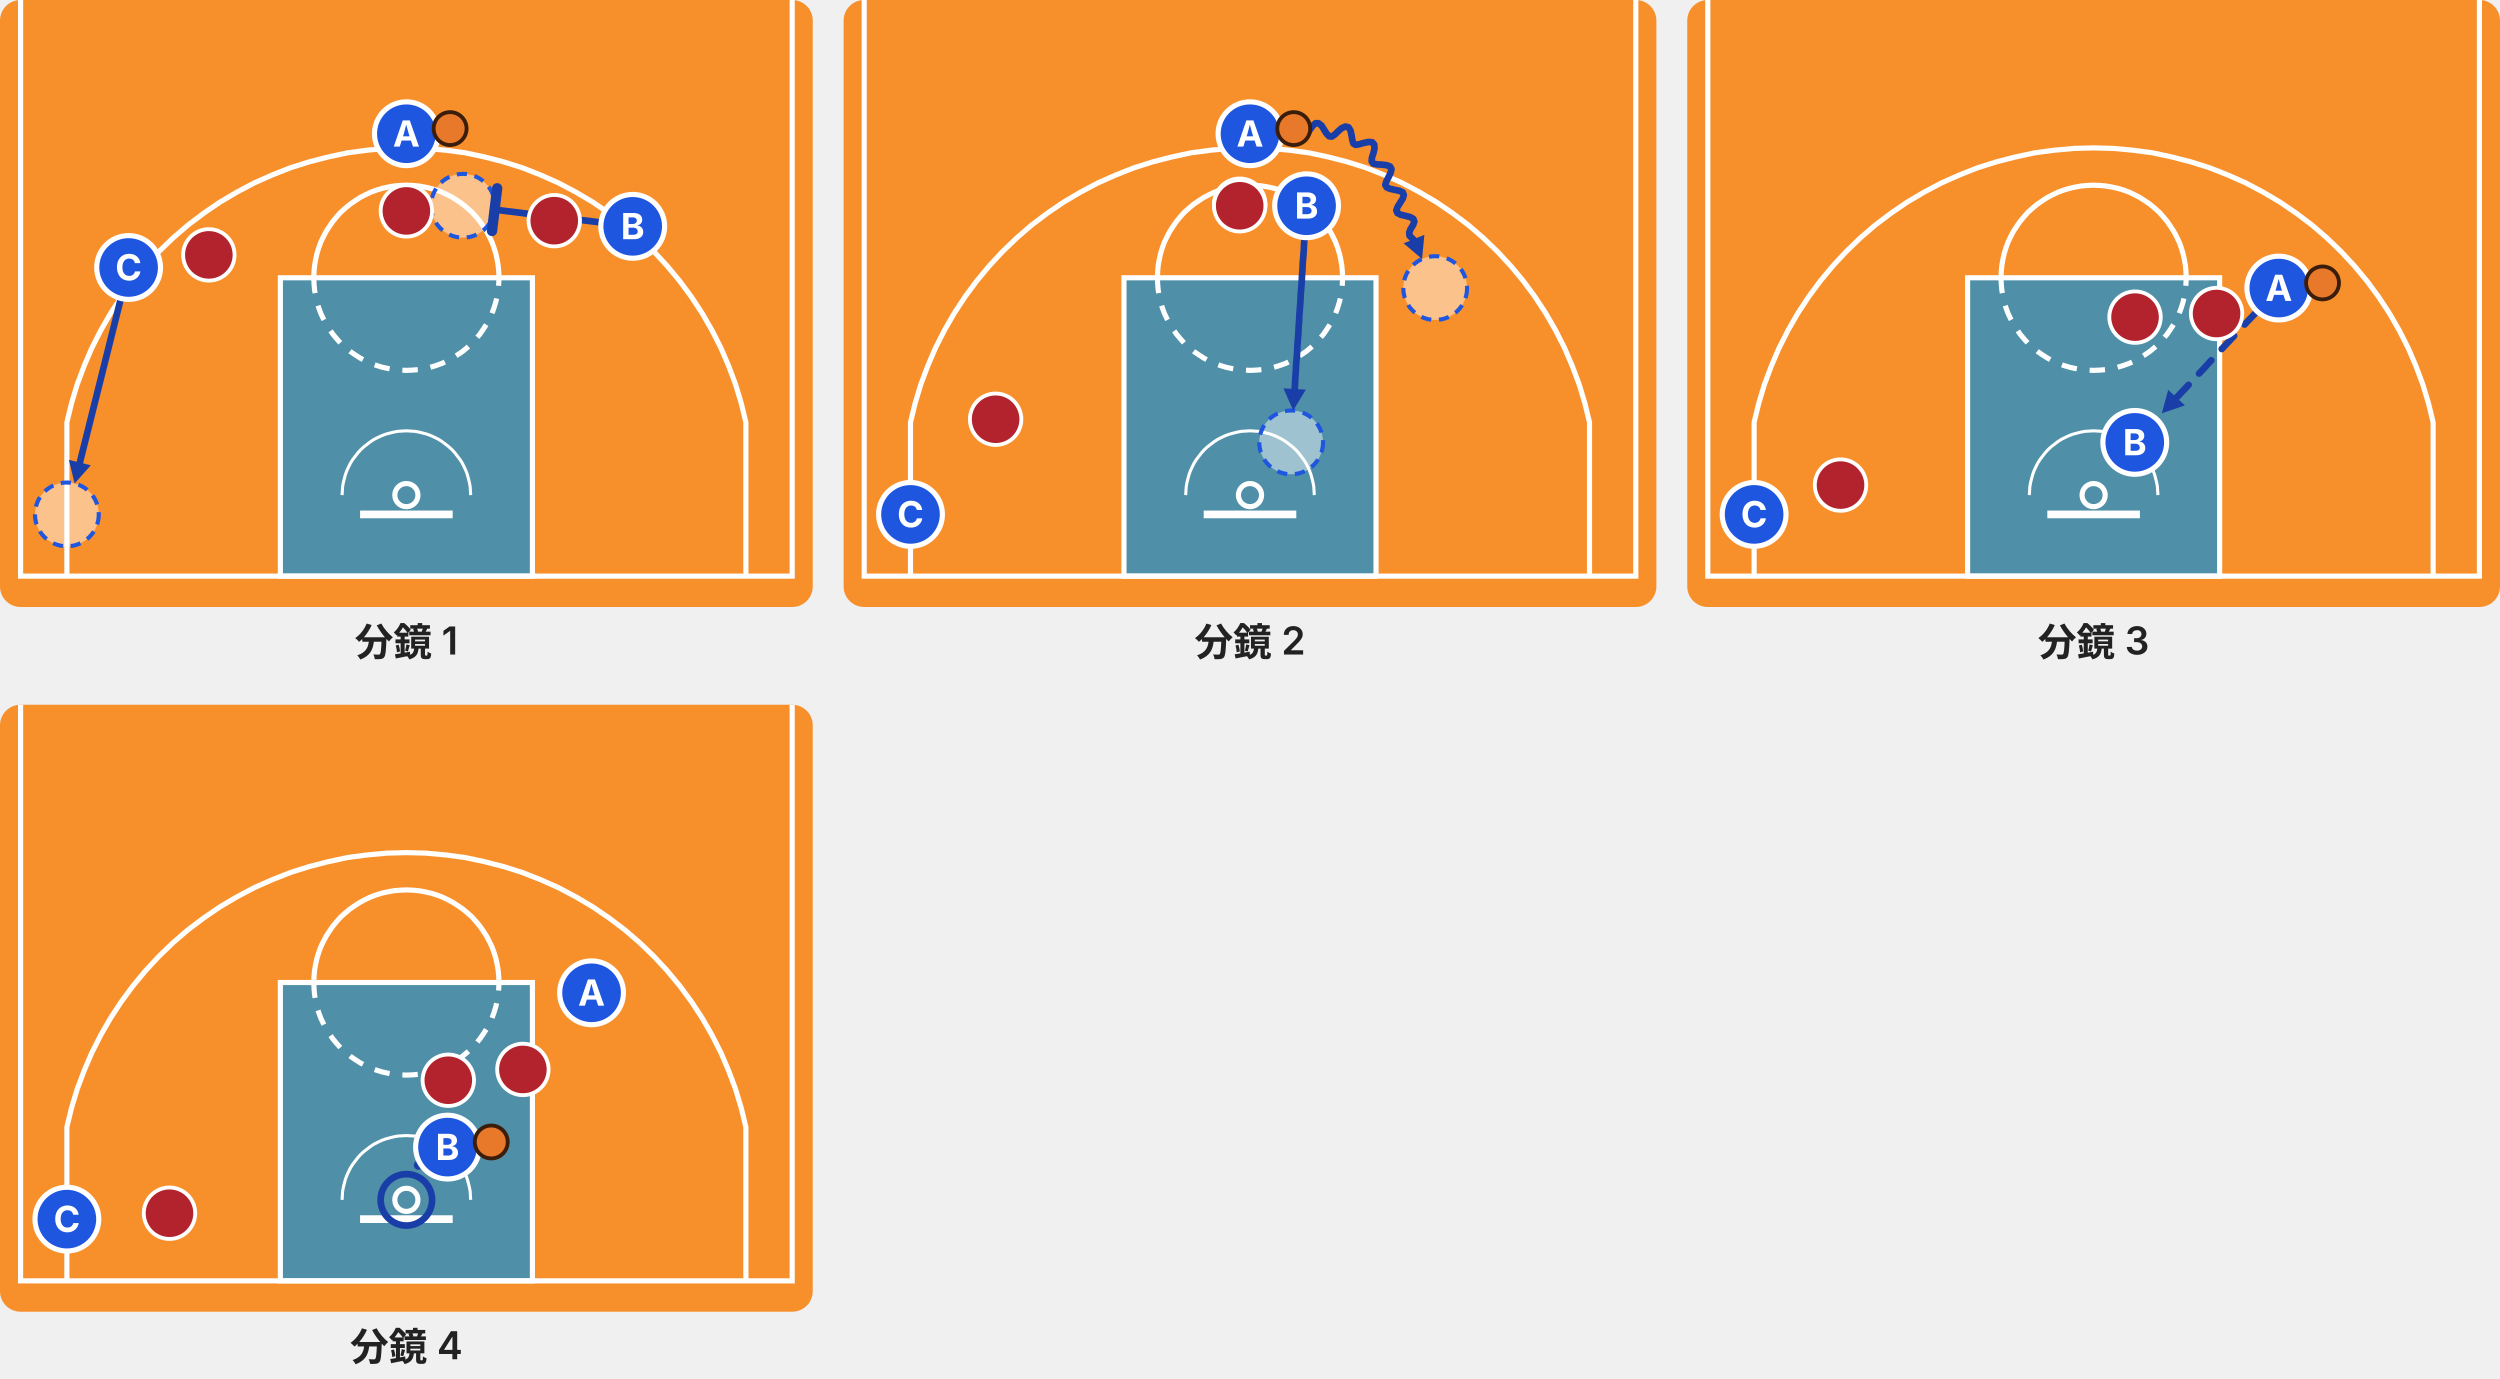
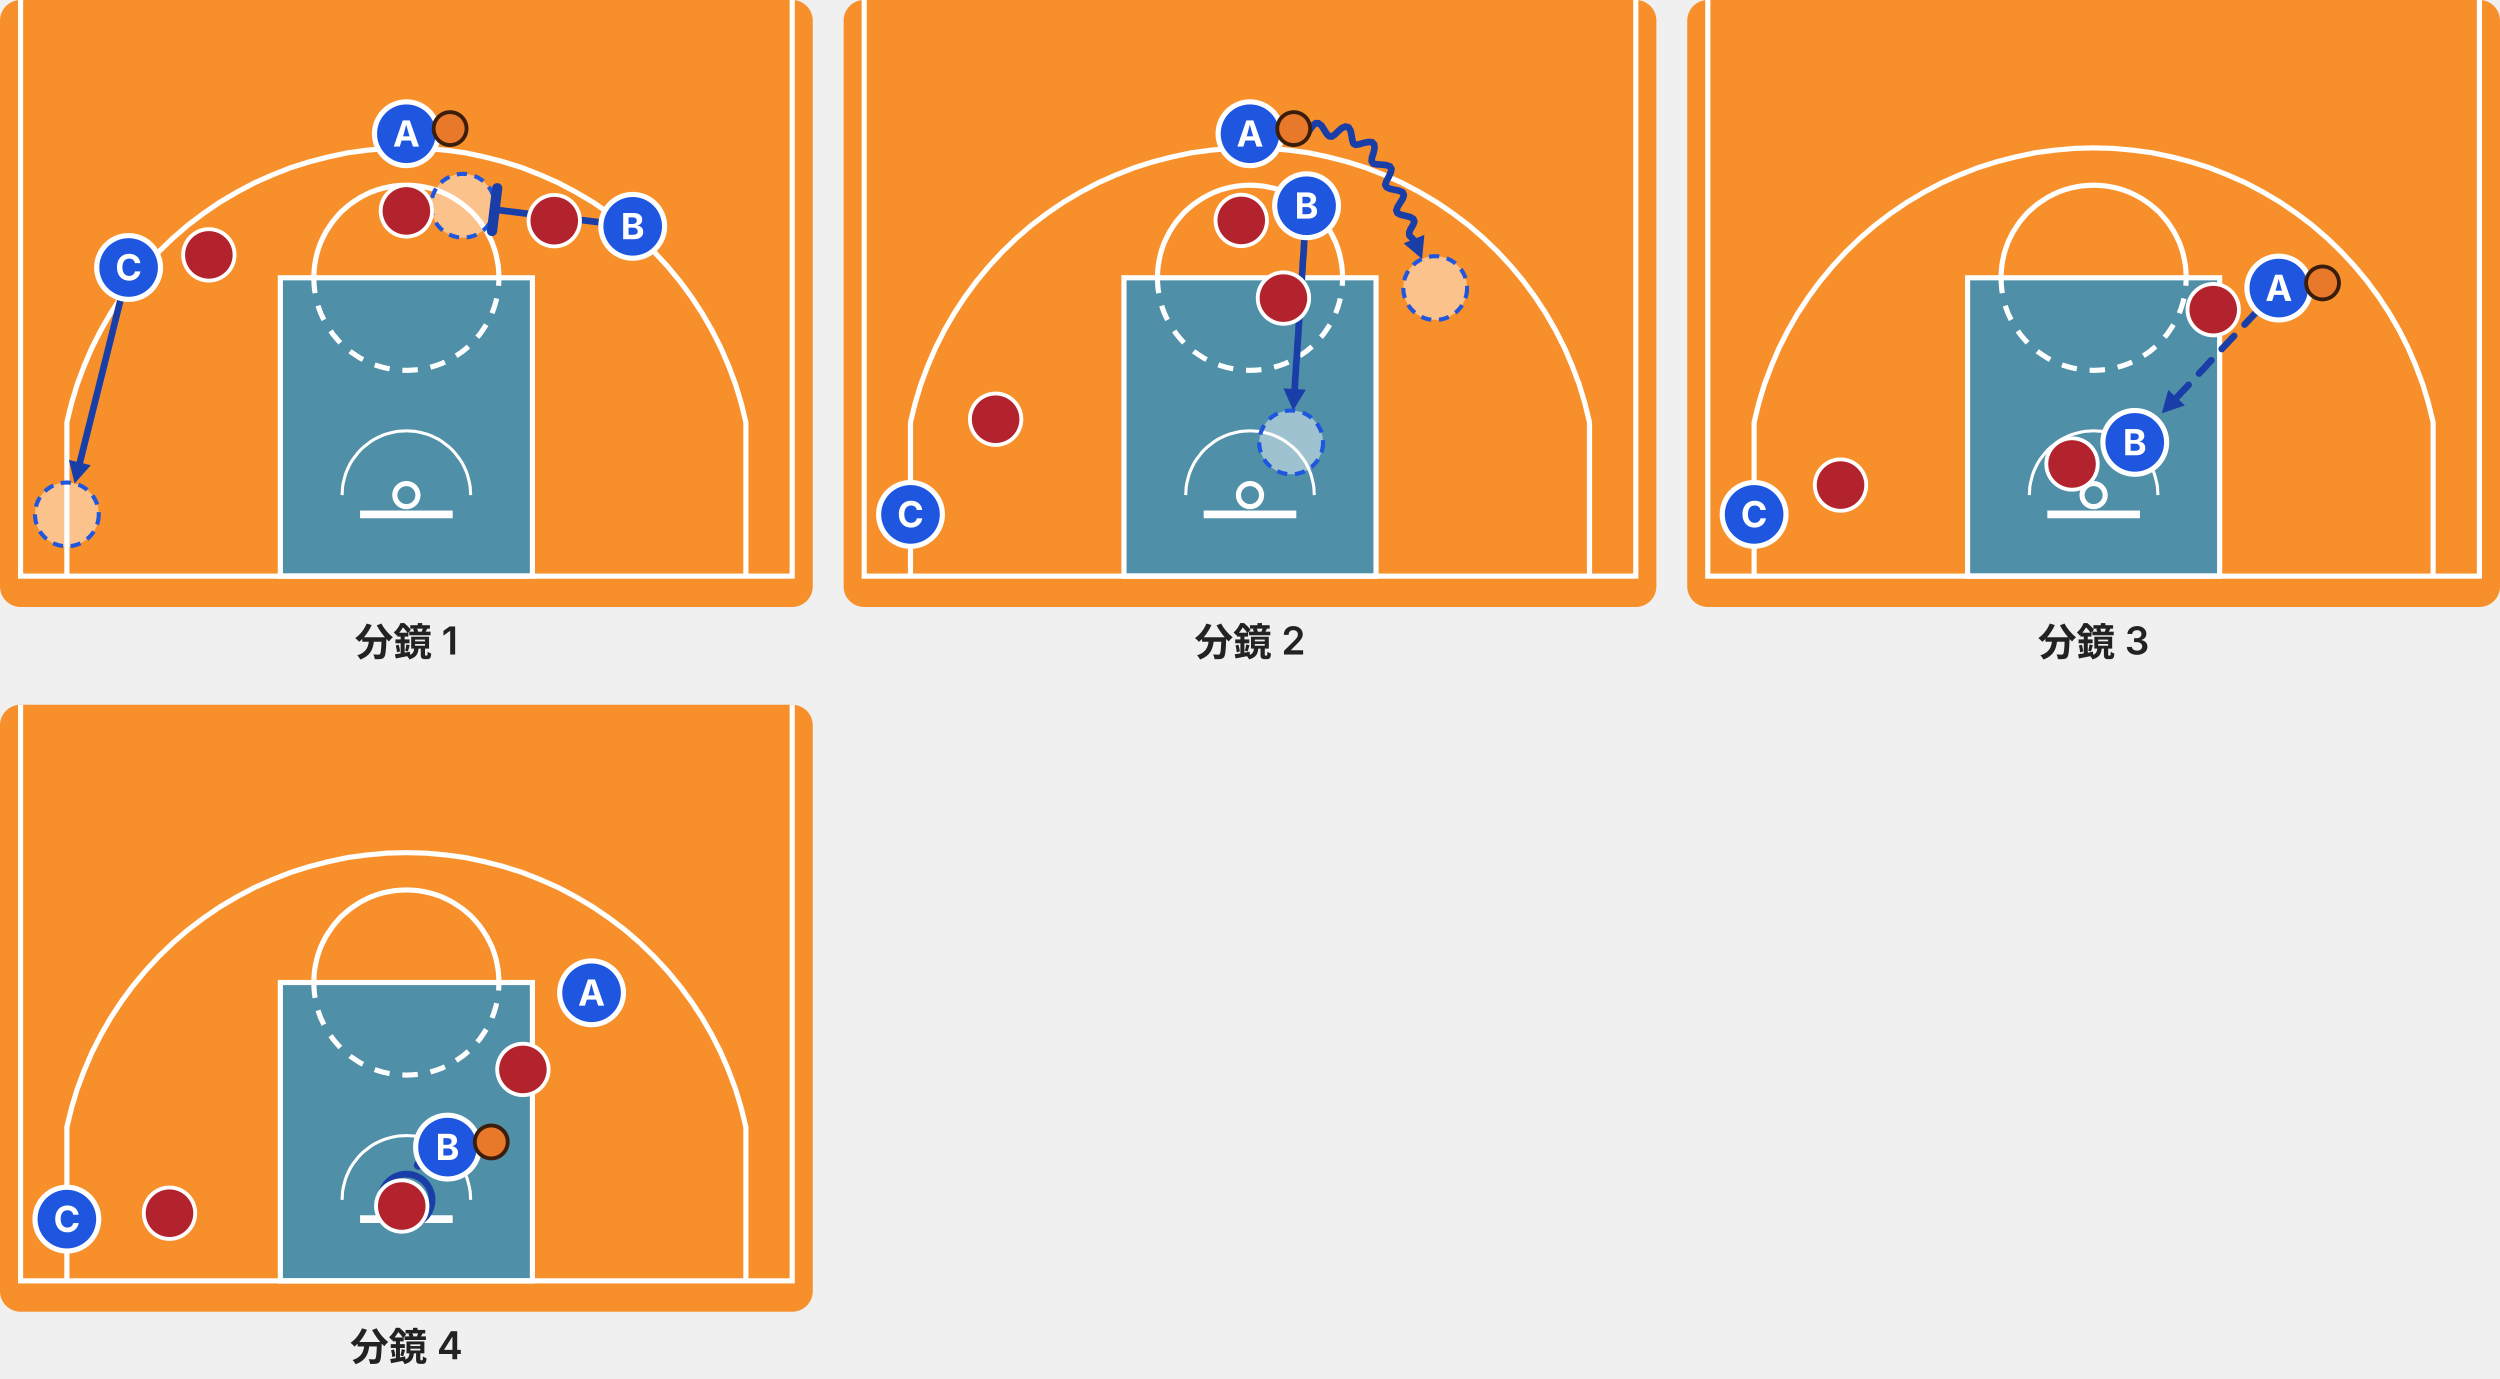
<svg xmlns="http://www.w3.org/2000/svg" viewBox="0 0 972.0 536.0" width="972.0" height="536.0" font-family="-apple-system, 'PingFang TC', 'Noto Sans TC', sans-serif">
  <g transform="translate(0,0)">
    <rect width="316.0" height="236.0" rx="8" fill="#f7902b" />
    <rect x="109.0" y="108.0" width="98.0" height="116.0" fill="#4f8fa8" stroke="#ffffff" stroke-width="2" />
    <polyline points="8.0,0.0 8.0,224.0 308.0,224.0 308.0,0.0" fill="none" stroke="#ffffff" stroke-width="2" />
    <polyline points="194.0,108.0 193.9,105.6 193.7,103.3 193.3,101.0 192.8,98.7 192.1,96.4 191.3,94.2 190.3,92.1 189.2,90.0 187.9,88.0 186.6,86.1 185.1,84.3 183.5,82.5 181.7,80.9 179.9,79.4 178.0,78.1 176.0,76.8 173.9,75.7 171.8,74.7 169.6,73.9 167.3,73.2 165.0,72.7 162.7,72.3 160.4,72.1 158.0,72.0 155.6,72.1 153.3,72.3 151.0,72.7 148.7,73.2 146.4,73.9 144.2,74.7 142.1,75.7 140.0,76.8 138.0,78.1 136.1,79.4 134.3,80.9 132.5,82.5 130.9,84.3 129.4,86.1 128.1,88.0 126.8,90.0 125.7,92.1 124.7,94.2 123.9,96.4 123.2,98.7 122.7,101.0 122.3,103.3 122.1,105.6 122.0,108.0" fill="none" stroke="#ffffff" stroke-width="2" />
    <polyline points="122.0,108.0 122.1,110.4 122.3,112.7 122.7,115.0 123.2,117.3 123.9,119.6 124.7,121.8 125.7,123.9 126.8,126.0 128.1,128.0 129.4,129.9 130.9,131.7 132.5,133.5 134.3,135.1 136.1,136.6 138.0,137.9 140.0,139.2 142.1,140.3 144.2,141.3 146.4,142.1 148.7,142.8 151.0,143.3 153.3,143.7 155.6,143.9 158.0,144.0 160.4,143.9 162.7,143.7 165.0,143.3 167.3,142.8 169.6,142.1 171.8,141.3 173.9,140.3 176.0,139.2 178.0,137.9 179.9,136.6 181.7,135.1 183.5,133.5 185.1,131.7 186.6,129.9 187.9,128.0 189.2,126.0 190.3,123.9 191.3,121.8 192.1,119.6 192.8,117.3 193.3,115.0 193.7,112.7 193.9,110.4 194.0,108.0" fill="none" stroke="#ffffff" stroke-width="2" stroke-dasharray="6 5" />
    <polyline points="290.0,224.0 290.0,164.2 288.2,156.8 286.0,149.5 283.3,142.3 280.3,135.3 276.8,128.4 273.0,121.8 268.8,115.4 264.3,109.3 259.4,103.4 254.2,97.8 248.7,92.5 242.9,87.5 236.8,82.9 230.5,78.6 223.9,74.7 217.1,71.1 210.1,68.0 203.0,65.2 195.7,62.9 188.3,61.0 180.8,59.4 173.3,58.4 165.6,57.7 158.0,57.5 150.4,57.7 142.7,58.4 135.2,59.4 127.7,61.0 120.3,62.9 113.0,65.2 105.9,68.0 98.9,71.1 92.1,74.7 85.5,78.6 79.2,82.9 73.1,87.5 67.3,92.5 61.8,97.8 56.6,103.4 51.7,109.3 47.2,115.4 43.0,121.8 39.2,128.4 35.7,135.3 32.7,142.3 30.0,149.5 27.8,156.8 26.0,164.2 26.0,224.0" fill="none" stroke="#ffffff" stroke-width="2" />
    <polyline points="183.0,192.5 182.9,190.9 182.8,189.2 182.5,187.6 182.1,186.0 181.7,184.5 181.1,182.9 180.4,181.4 179.7,180.0 178.8,178.6 177.8,177.3 176.8,176.0 175.7,174.8 174.5,173.7 173.2,172.7 171.9,171.7 170.5,170.8 169.1,170.1 167.6,169.4 166.0,168.8 164.5,168.4 162.9,168.0 161.3,167.7 159.6,167.6 158.0,167.5 156.4,167.6 154.7,167.7 153.1,168.0 151.5,168.4 150.0,168.8 148.4,169.4 146.9,170.1 145.5,170.8 144.1,171.7 142.8,172.7 141.5,173.7 140.3,174.8 139.2,176.0 138.2,177.3 137.2,178.6 136.3,180.0 135.6,181.4 134.9,182.9 134.3,184.5 133.9,186.0 133.5,187.6 133.2,189.2 133.1,190.9 133.0,192.5" fill="none" stroke="#ffffff" stroke-width="1.2" />
    <line x1="140.0" y1="200.0" x2="176.0" y2="200.0" stroke="#ffffff" stroke-width="3" />
    <circle cx="158.0" cy="192.5" r="4.5" fill="none" stroke="#ffffff" stroke-width="2" />
    <circle cx="180.0" cy="80.0" r="12.4" fill="#ffffff" fill-opacity="0.45" stroke="#1f56e0" stroke-width="1.6" stroke-dasharray="4 3" />
    <circle cx="26.0" cy="200.0" r="12.4" fill="#ffffff" fill-opacity="0.45" stroke="#1f56e0" stroke-width="1.6" stroke-dasharray="4 3" />
    <polyline points="233.7,86.5 231.3,86.2 228.9,85.9 226.4,85.6 224.0,85.3 221.6,85.0 219.1,84.7 216.7,84.4 214.2,84.1 211.8,83.9 209.3,83.6 206.9,83.3 204.4,83.0 202.0,82.7 199.6,82.4 197.1,82.1 194.7,81.8 192.3,81.5" fill="none" stroke="#1a3ea8" stroke-width="2.6" stroke-linecap="round" stroke-linejoin="round" />
    <line x1="191.3" y1="89.8" x2="193.3" y2="73.2" stroke="#1a3ea8" stroke-width="4" stroke-linecap="round" />
    <polyline points="47.0,116.0 46.4,118.4 45.8,120.8 45.2,123.2 44.6,125.6 44.0,128.0 43.4,130.4 42.8,132.8 42.2,135.2 41.6,137.6 41.0,140.0 40.4,142.4 39.8,144.8 39.2,147.2 38.6,149.6 38.0,152.0 37.4,154.4 36.8,156.8 36.2,159.2 35.6,161.6 35.0,164.0 34.4,166.4 33.8,168.8 33.2,171.2 32.6,173.6 32.0,176.0 31.4,178.4 30.8,180.8 30.7,181.4" fill="none" stroke="#1a3ea8" stroke-width="2.6" stroke-linecap="round" stroke-linejoin="round" />
    <polygon points="29.0,188.0 35.3,180.9 26.8,178.8" fill="#1a3ea8" />
    <circle cx="158.0" cy="82.0" r="10.0" fill="#b3232d" stroke="#fff" stroke-width="1.5" />
    <circle cx="215.5" cy="85.8" r="10.0" fill="#b3232d" stroke="#fff" stroke-width="1.5" />
    <circle cx="81.2" cy="99.1" r="10.0" fill="#b3232d" stroke="#fff" stroke-width="1.5" />
    <circle cx="158.0" cy="52.0" r="12.4" fill="#1f56e0" stroke="#fff" stroke-width="2" />
    <text x="158.0" y="57.0" font-size="14" font-weight="700" fill="#fff" text-anchor="middle">A</text>
    <circle cx="246.0" cy="88.0" r="12.4" fill="#1f56e0" stroke="#fff" stroke-width="2" />
    <text x="246.0" y="93.0" font-size="14" font-weight="700" fill="#fff" text-anchor="middle">B</text>
    <circle cx="50.0" cy="104.0" r="12.4" fill="#1f56e0" stroke="#fff" stroke-width="2" />
    <text x="50.0" y="109.0" font-size="14" font-weight="700" fill="#fff" text-anchor="middle">C</text>
    <circle cx="175.0" cy="50.0" r="6.4" fill="#e8782a" stroke="#3b1d0b" stroke-width="1.5" />
    <text x="158.0" y="255.0" font-size="15" font-weight="600" fill="#222" text-anchor="middle">分鏡 1</text>
  </g>
  <g transform="translate(328,0)">
    <rect width="316.0" height="236.0" rx="8" fill="#f7902b" />
    <rect x="109.0" y="108.0" width="98.0" height="116.0" fill="#4f8fa8" stroke="#ffffff" stroke-width="2" />
    <polyline points="8.0,0.0 8.0,224.0 308.0,224.0 308.0,0.0" fill="none" stroke="#ffffff" stroke-width="2" />
    <polyline points="194.0,108.0 193.9,105.6 193.7,103.3 193.3,101.0 192.8,98.7 192.1,96.4 191.3,94.2 190.3,92.1 189.2,90.0 187.9,88.0 186.6,86.1 185.1,84.3 183.5,82.5 181.7,80.9 179.9,79.4 178.0,78.1 176.0,76.8 173.9,75.7 171.8,74.7 169.6,73.9 167.3,73.2 165.0,72.7 162.7,72.3 160.4,72.1 158.0,72.0 155.6,72.1 153.3,72.3 151.0,72.7 148.7,73.2 146.4,73.9 144.2,74.7 142.1,75.7 140.0,76.8 138.0,78.1 136.1,79.4 134.3,80.9 132.5,82.5 130.9,84.3 129.4,86.1 128.1,88.0 126.8,90.0 125.7,92.1 124.7,94.2 123.9,96.4 123.2,98.7 122.7,101.0 122.3,103.3 122.1,105.6 122.0,108.0" fill="none" stroke="#ffffff" stroke-width="2" />
    <polyline points="122.0,108.0 122.1,110.4 122.3,112.7 122.7,115.0 123.2,117.3 123.9,119.6 124.7,121.8 125.7,123.9 126.8,126.0 128.1,128.0 129.4,129.9 130.9,131.7 132.5,133.5 134.3,135.1 136.1,136.6 138.0,137.9 140.0,139.2 142.1,140.3 144.2,141.3 146.4,142.1 148.7,142.8 151.0,143.3 153.3,143.7 155.6,143.9 158.0,144.0 160.4,143.9 162.7,143.7 165.0,143.3 167.3,142.8 169.6,142.1 171.8,141.3 173.9,140.3 176.0,139.2 178.0,137.9 179.9,136.6 181.7,135.1 183.5,133.5 185.1,131.7 186.6,129.9 187.9,128.0 189.2,126.0 190.3,123.9 191.3,121.8 192.1,119.6 192.8,117.3 193.3,115.0 193.7,112.7 193.9,110.4 194.0,108.0" fill="none" stroke="#ffffff" stroke-width="2" stroke-dasharray="6 5" />
    <polyline points="290.0,224.0 290.0,164.2 288.2,156.8 286.0,149.5 283.3,142.3 280.3,135.3 276.8,128.4 273.0,121.8 268.8,115.4 264.3,109.3 259.4,103.4 254.2,97.8 248.7,92.5 242.9,87.5 236.8,82.9 230.5,78.6 223.9,74.7 217.1,71.1 210.1,68.0 203.0,65.2 195.7,62.9 188.3,61.0 180.8,59.4 173.3,58.4 165.6,57.7 158.0,57.5 150.4,57.7 142.7,58.4 135.2,59.4 127.7,61.0 120.3,62.9 113.0,65.2 105.9,68.0 98.9,71.1 92.1,74.7 85.5,78.6 79.2,82.9 73.1,87.5 67.3,92.5 61.8,97.8 56.6,103.4 51.7,109.3 47.2,115.4 43.0,121.8 39.2,128.4 35.7,135.3 32.7,142.3 30.0,149.5 27.8,156.8 26.0,164.2 26.0,224.0" fill="none" stroke="#ffffff" stroke-width="2" />
    <polyline points="183.0,192.5 182.9,190.9 182.8,189.2 182.5,187.6 182.1,186.0 181.7,184.5 181.1,182.9 180.4,181.4 179.7,180.0 178.8,178.6 177.8,177.3 176.8,176.0 175.7,174.8 174.5,173.7 173.2,172.7 171.9,171.7 170.5,170.8 169.1,170.1 167.6,169.4 166.0,168.8 164.5,168.4 162.9,168.0 161.3,167.7 159.6,167.6 158.0,167.5 156.4,167.6 154.7,167.7 153.1,168.0 151.5,168.4 150.0,168.8 148.4,169.4 146.9,170.1 145.5,170.8 144.1,171.7 142.8,172.7 141.5,173.7 140.3,174.8 139.2,176.0 138.2,177.3 137.2,178.6 136.3,180.0 135.6,181.4 134.9,182.9 134.3,184.5 133.9,186.0 133.5,187.6 133.2,189.2 133.1,190.9 133.0,192.5" fill="none" stroke="#ffffff" stroke-width="1.2" />
    <line x1="140.0" y1="200.0" x2="176.0" y2="200.0" stroke="#ffffff" stroke-width="3" />
    <circle cx="158.0" cy="192.5" r="4.5" fill="none" stroke="#ffffff" stroke-width="2" />
    <circle cx="230.0" cy="112.0" r="12.4" fill="#ffffff" fill-opacity="0.45" stroke="#1f56e0" stroke-width="1.6" stroke-dasharray="4 3" />
    <circle cx="174.0" cy="172.0" r="12.4" fill="#ffffff" fill-opacity="0.45" stroke="#1f56e0" stroke-width="1.6" stroke-dasharray="4 3" />
    <polyline points="170.4,51.4 171.4,51.1 172.5,50.4 173.5,49.9 174.7,50.0 175.8,50.9 177.1,52.2 178.2,53.1 179.3,53.1 180.3,52.0 181.3,50.4 182.4,48.9 183.5,47.9 184.6,47.9 185.8,48.8 186.8,50.4 187.8,52.0 188.8,53.0 189.8,53.1 191.0,52.3 192.3,51.0 193.7,49.8 195.1,49.2 196.3,49.5 197.1,50.8 197.5,52.7 197.8,54.5 198.2,55.8 199.0,56.3 200.4,56.1 202.1,55.6 204.0,55.2 205.5,55.3 206.3,56.2 206.4,57.7 206.0,59.5 205.4,61.3 205.3,62.7 205.9,63.6 207.3,63.9 209.1,64.0 211.0,64.2 212.4,64.7 213.0,65.7 212.7,67.1 211.9,68.8 211.0,70.5 210.6,71.9 211.1,72.8 212.4,73.4 214.2,73.8 216.1,74.2 217.4,74.8 217.8,75.8 217.4,77.2 216.4,78.8 215.4,80.4 214.9,81.8 215.3,82.8 216.6,83.5 218.4,83.9 220.3,84.4 221.5,85.1 221.9,86.1 221.4,87.5 220.4,89.1 219.9,90.4 220.0,91.6 220.8,92.4 221.7,93.3 222.4,94.2 222.4,94.4" fill="none" stroke="#1a3ea8" stroke-width="2.6" stroke-linecap="round" stroke-linejoin="round" />
    <polygon points="224.9,100.7 225.8,91.3 217.7,94.6" fill="#1a3ea8" />
    <polyline points="179.2,92.4 179.2,92.4 179.0,94.9 178.9,97.4 178.7,99.9 178.5,102.4 178.4,104.9 178.2,107.4 178.1,109.8 177.9,112.3 177.7,114.8 177.6,117.3 177.4,119.8 177.2,122.3 177.1,124.8 176.9,127.2 176.8,129.7 176.6,132.2 176.4,134.7 176.3,137.2 176.1,139.7 175.9,142.2 175.8,144.6 175.6,147.1 175.5,149.6 175.3,152.1 175.2,152.8" fill="none" stroke="#1a3ea8" stroke-width="2.6" stroke-linecap="round" stroke-linejoin="round" />
    <polygon points="174.8,159.6 179.7,151.5 171.0,151.0" fill="#1a3ea8" />
-     <circle cx="154.0" cy="79.4" r="10.0" fill="#b3232d" stroke="#fff" stroke-width="1.5" />
-     <circle cx="154.0" cy="80.0" r="10.0" fill="#b3232d" stroke="#fff" stroke-width="1.5" />
+     <circle cx="154.6" cy="85.7" r="10.0" fill="#b3232d" stroke="#fff" stroke-width="1.5" />
+     <circle cx="171.0" cy="115.9" r="10.0" fill="#b3232d" stroke="#fff" stroke-width="1.5" />
    <circle cx="59.1" cy="163.0" r="10.0" fill="#b3232d" stroke="#fff" stroke-width="1.5" />
    <circle cx="158.0" cy="52.0" r="12.4" fill="#1f56e0" stroke="#fff" stroke-width="2" />
    <text x="158.0" y="57.0" font-size="14" font-weight="700" fill="#fff" text-anchor="middle">A</text>
    <circle cx="180.0" cy="80.0" r="12.4" fill="#1f56e0" stroke="#fff" stroke-width="2" />
    <text x="180.0" y="85.0" font-size="14" font-weight="700" fill="#fff" text-anchor="middle">B</text>
    <circle cx="26.0" cy="200.0" r="12.4" fill="#1f56e0" stroke="#fff" stroke-width="2" />
    <text x="26.0" y="205.0" font-size="14" font-weight="700" fill="#fff" text-anchor="middle">C</text>
    <circle cx="175.0" cy="50.0" r="6.4" fill="#e8782a" stroke="#3b1d0b" stroke-width="1.5" />
    <text x="158.0" y="255.0" font-size="15" font-weight="600" fill="#222" text-anchor="middle">分鏡 2</text>
  </g>
  <g transform="translate(656,0)">
    <rect width="316.0" height="236.0" rx="8" fill="#f7902b" />
    <rect x="109.0" y="108.0" width="98.0" height="116.0" fill="#4f8fa8" stroke="#ffffff" stroke-width="2" />
    <polyline points="8.0,0.0 8.0,224.0 308.0,224.0 308.0,0.0" fill="none" stroke="#ffffff" stroke-width="2" />
    <polyline points="194.0,108.0 193.9,105.6 193.7,103.3 193.3,101.0 192.8,98.7 192.1,96.4 191.3,94.2 190.3,92.1 189.2,90.0 187.9,88.0 186.6,86.1 185.1,84.3 183.5,82.5 181.7,80.9 179.9,79.4 178.0,78.1 176.0,76.8 173.9,75.7 171.8,74.7 169.6,73.9 167.3,73.2 165.0,72.7 162.7,72.3 160.4,72.1 158.0,72.0 155.6,72.1 153.3,72.3 151.0,72.7 148.7,73.2 146.4,73.9 144.2,74.7 142.1,75.7 140.0,76.8 138.0,78.1 136.1,79.4 134.3,80.9 132.5,82.5 130.9,84.3 129.4,86.1 128.1,88.0 126.8,90.0 125.7,92.1 124.7,94.2 123.9,96.4 123.2,98.7 122.7,101.0 122.3,103.3 122.1,105.6 122.0,108.0" fill="none" stroke="#ffffff" stroke-width="2" />
    <polyline points="122.0,108.0 122.1,110.4 122.3,112.7 122.7,115.0 123.2,117.3 123.9,119.6 124.7,121.8 125.7,123.9 126.8,126.0 128.1,128.0 129.4,129.9 130.9,131.7 132.5,133.5 134.3,135.1 136.1,136.6 138.0,137.9 140.0,139.2 142.1,140.3 144.2,141.3 146.4,142.1 148.7,142.8 151.0,143.3 153.3,143.7 155.6,143.9 158.0,144.0 160.4,143.9 162.7,143.7 165.0,143.3 167.3,142.8 169.6,142.1 171.8,141.3 173.9,140.3 176.0,139.2 178.0,137.9 179.9,136.6 181.7,135.1 183.5,133.5 185.1,131.7 186.6,129.9 187.9,128.0 189.2,126.0 190.3,123.9 191.3,121.8 192.1,119.6 192.8,117.3 193.3,115.0 193.7,112.7 193.9,110.4 194.0,108.0" fill="none" stroke="#ffffff" stroke-width="2" stroke-dasharray="6 5" />
    <polyline points="290.0,224.0 290.0,164.2 288.2,156.8 286.0,149.5 283.3,142.3 280.3,135.3 276.8,128.4 273.0,121.8 268.8,115.4 264.3,109.3 259.4,103.4 254.2,97.8 248.7,92.5 242.9,87.5 236.8,82.9 230.5,78.6 223.9,74.7 217.1,71.1 210.1,68.0 203.0,65.2 195.7,62.9 188.3,61.0 180.8,59.4 173.3,58.4 165.6,57.7 158.0,57.5 150.4,57.7 142.7,58.4 135.2,59.4 127.7,61.0 120.3,62.9 113.0,65.2 105.9,68.0 98.9,71.1 92.1,74.7 85.5,78.6 79.2,82.9 73.1,87.5 67.3,92.5 61.8,97.8 56.6,103.4 51.7,109.3 47.2,115.4 43.0,121.8 39.2,128.4 35.7,135.3 32.7,142.3 30.0,149.5 27.8,156.8 26.0,164.2 26.0,224.0" fill="none" stroke="#ffffff" stroke-width="2" />
    <polyline points="183.0,192.5 182.9,190.9 182.8,189.2 182.5,187.6 182.1,186.0 181.7,184.5 181.1,182.9 180.4,181.4 179.7,180.0 178.8,178.6 177.8,177.3 176.8,176.0 175.7,174.8 174.5,173.7 173.2,172.7 171.9,171.7 170.5,170.8 169.1,170.1 167.6,169.4 166.0,168.8 164.5,168.4 162.9,168.0 161.3,167.7 159.6,167.6 158.0,167.5 156.4,167.6 154.7,167.7 153.1,168.0 151.5,168.4 150.0,168.8 148.4,169.4 146.9,170.1 145.5,170.8 144.1,171.7 142.8,172.7 141.5,173.7 140.3,174.8 139.2,176.0 138.2,177.3 137.2,178.6 136.3,180.0 135.6,181.4 134.9,182.9 134.3,184.5 133.9,186.0 133.5,187.6 133.2,189.2 133.1,190.9 133.0,192.5" fill="none" stroke="#ffffff" stroke-width="1.2" />
    <line x1="140.0" y1="200.0" x2="176.0" y2="200.0" stroke="#ffffff" stroke-width="3" />
    <circle cx="158.0" cy="192.5" r="4.5" fill="none" stroke="#ffffff" stroke-width="2" />
    <polyline points="221.5,121.1 221.5,121.1 219.8,122.9 218.1,124.7 216.4,126.5 214.7,128.4 213.0,130.2 211.3,132.0 209.6,133.8 207.9,135.6 206.2,137.5 204.5,139.3 202.8,141.1 201.2,142.9 199.5,144.7 197.8,146.5 196.1,148.4 194.4,150.2 192.7,152.0 191.0,153.8 189.3,155.6 189.1,155.8" fill="none" stroke="#1a3ea8" stroke-width="2.6" stroke-linecap="round" stroke-linejoin="round" stroke-dasharray="7 6" />
    <polygon points="184.5,160.7 193.5,157.6 187.0,151.6" fill="#1a3ea8" />
-     <circle cx="174.1" cy="123.3" r="10.0" fill="#b3232d" stroke="#fff" stroke-width="1.5" />
-     <circle cx="205.8" cy="121.9" r="10.0" fill="#b3232d" stroke="#fff" stroke-width="1.5" />
+     <circle cx="149.6" cy="180.4" r="10.0" fill="#b3232d" stroke="#fff" stroke-width="1.5" />
+     <circle cx="204.5" cy="120.4" r="10.0" fill="#b3232d" stroke="#fff" stroke-width="1.5" />
    <circle cx="59.6" cy="188.6" r="10.0" fill="#b3232d" stroke="#fff" stroke-width="1.5" />
    <circle cx="230.0" cy="112.0" r="12.4" fill="#1f56e0" stroke="#fff" stroke-width="2" />
    <text x="230.0" y="117.0" font-size="14" font-weight="700" fill="#fff" text-anchor="middle">A</text>
    <circle cx="174.0" cy="172.0" r="12.4" fill="#1f56e0" stroke="#fff" stroke-width="2" />
    <text x="174.0" y="177.0" font-size="14" font-weight="700" fill="#fff" text-anchor="middle">B</text>
    <circle cx="26.0" cy="200.0" r="12.4" fill="#1f56e0" stroke="#fff" stroke-width="2" />
    <text x="26.0" y="205.0" font-size="14" font-weight="700" fill="#fff" text-anchor="middle">C</text>
    <circle cx="247.0" cy="110.0" r="6.4" fill="#e8782a" stroke="#3b1d0b" stroke-width="1.5" />
    <text x="158.0" y="255.0" font-size="15" font-weight="600" fill="#222" text-anchor="middle">分鏡 3</text>
  </g>
  <g transform="translate(0,274)">
    <rect width="316.0" height="236.0" rx="8" fill="#f7902b" />
    <rect x="109.0" y="108.0" width="98.0" height="116.0" fill="#4f8fa8" stroke="#ffffff" stroke-width="2" />
    <polyline points="8.0,0.0 8.0,224.0 308.0,224.0 308.0,0.0" fill="none" stroke="#ffffff" stroke-width="2" />
    <polyline points="194.0,108.0 193.9,105.6 193.7,103.3 193.3,101.0 192.8,98.7 192.1,96.4 191.3,94.2 190.3,92.1 189.2,90.0 187.9,88.0 186.6,86.1 185.1,84.3 183.5,82.5 181.7,80.9 179.9,79.4 178.0,78.1 176.0,76.8 173.9,75.7 171.8,74.7 169.6,73.9 167.3,73.2 165.0,72.7 162.7,72.3 160.4,72.1 158.0,72.0 155.6,72.1 153.3,72.3 151.0,72.7 148.7,73.2 146.4,73.9 144.2,74.7 142.1,75.7 140.0,76.8 138.0,78.1 136.1,79.4 134.3,80.9 132.5,82.5 130.9,84.3 129.4,86.1 128.1,88.0 126.8,90.0 125.7,92.1 124.7,94.2 123.9,96.4 123.2,98.7 122.7,101.0 122.3,103.3 122.1,105.6 122.0,108.0" fill="none" stroke="#ffffff" stroke-width="2" />
    <polyline points="122.0,108.0 122.1,110.4 122.3,112.7 122.7,115.0 123.2,117.3 123.9,119.6 124.7,121.8 125.7,123.9 126.8,126.0 128.1,128.0 129.4,129.9 130.9,131.7 132.5,133.5 134.3,135.1 136.1,136.6 138.0,137.9 140.0,139.2 142.1,140.3 144.2,141.3 146.4,142.1 148.7,142.8 151.0,143.3 153.3,143.7 155.6,143.9 158.0,144.0 160.4,143.9 162.7,143.7 165.0,143.3 167.3,142.8 169.6,142.1 171.8,141.3 173.9,140.3 176.0,139.2 178.0,137.9 179.9,136.6 181.7,135.1 183.5,133.5 185.1,131.7 186.6,129.9 187.9,128.0 189.2,126.0 190.3,123.9 191.3,121.8 192.1,119.6 192.8,117.3 193.3,115.0 193.7,112.7 193.9,110.4 194.0,108.0" fill="none" stroke="#ffffff" stroke-width="2" stroke-dasharray="6 5" />
    <polyline points="290.0,224.0 290.0,164.2 288.2,156.8 286.0,149.5 283.3,142.3 280.3,135.3 276.8,128.4 273.0,121.8 268.8,115.4 264.3,109.3 259.4,103.4 254.2,97.8 248.7,92.5 242.9,87.5 236.8,82.9 230.5,78.6 223.9,74.7 217.1,71.1 210.1,68.0 203.0,65.2 195.7,62.9 188.3,61.0 180.8,59.4 173.3,58.4 165.6,57.7 158.0,57.5 150.4,57.7 142.7,58.4 135.2,59.4 127.7,61.0 120.3,62.9 113.0,65.2 105.9,68.0 98.9,71.1 92.1,74.7 85.5,78.6 79.2,82.9 73.1,87.5 67.3,92.5 61.8,97.8 56.6,103.4 51.7,109.3 47.2,115.4 43.0,121.8 39.2,128.4 35.7,135.3 32.7,142.3 30.0,149.5 27.8,156.8 26.0,164.2 26.0,224.0" fill="none" stroke="#ffffff" stroke-width="2" />
    <polyline points="183.0,192.5 182.9,190.9 182.8,189.2 182.5,187.6 182.1,186.0 181.7,184.5 181.1,182.9 180.4,181.4 179.7,180.0 178.8,178.6 177.8,177.3 176.8,176.0 175.7,174.8 174.5,173.7 173.2,172.7 171.9,171.7 170.5,170.8 169.1,170.1 167.6,169.4 166.0,168.8 164.5,168.4 162.9,168.0 161.3,167.7 159.6,167.6 158.0,167.5 156.4,167.6 154.7,167.7 153.1,168.0 151.5,168.4 150.0,168.8 148.4,169.4 146.9,170.1 145.5,170.8 144.1,171.7 142.8,172.7 141.5,173.7 140.3,174.8 139.2,176.0 138.2,177.3 137.2,178.6 136.3,180.0 135.6,181.4 134.9,182.9 134.3,184.5 133.9,186.0 133.5,187.6 133.2,189.2 133.1,190.9 133.0,192.5" fill="none" stroke="#ffffff" stroke-width="1.2" />
    <line x1="140.0" y1="200.0" x2="176.0" y2="200.0" stroke="#ffffff" stroke-width="3" />
    <circle cx="158.0" cy="192.5" r="4.5" fill="none" stroke="#ffffff" stroke-width="2" />
    <polyline points="163.4,178.3 162.3,179.4 161.2,181.2 160.5,182.8" fill="none" stroke="#1a3ea8" stroke-width="3.6" stroke-linecap="round" stroke-linejoin="round" stroke-dasharray="1 6" />
    <circle cx="158.0" cy="192.5" r="10.0" fill="none" stroke="#1a3ea8" stroke-width="2.6" />
-     <circle cx="174.3" cy="146.0" r="10.0" fill="#b3232d" stroke="#fff" stroke-width="1.5" />
+     <circle cx="156.2" cy="194.9" r="10.0" fill="#b3232d" stroke="#fff" stroke-width="1.5" />
    <circle cx="203.3" cy="141.8" r="10.0" fill="#b3232d" stroke="#fff" stroke-width="1.5" />
    <circle cx="65.9" cy="197.7" r="10.0" fill="#b3232d" stroke="#fff" stroke-width="1.5" />
    <circle cx="230.0" cy="112.0" r="12.4" fill="#1f56e0" stroke="#fff" stroke-width="2" />
    <text x="230.0" y="117.0" font-size="14" font-weight="700" fill="#fff" text-anchor="middle">A</text>
    <circle cx="174.0" cy="172.0" r="12.4" fill="#1f56e0" stroke="#fff" stroke-width="2" />
    <text x="174.0" y="177.0" font-size="14" font-weight="700" fill="#fff" text-anchor="middle">B</text>
    <circle cx="26.0" cy="200.0" r="12.4" fill="#1f56e0" stroke="#fff" stroke-width="2" />
    <text x="26.0" y="205.0" font-size="14" font-weight="700" fill="#fff" text-anchor="middle">C</text>
    <circle cx="191.0" cy="170.0" r="6.4" fill="#e8782a" stroke="#3b1d0b" stroke-width="1.5" />
    <text x="158.0" y="255.0" font-size="15" font-weight="600" fill="#222" text-anchor="middle">分鏡 4</text>
  </g>
</svg>
